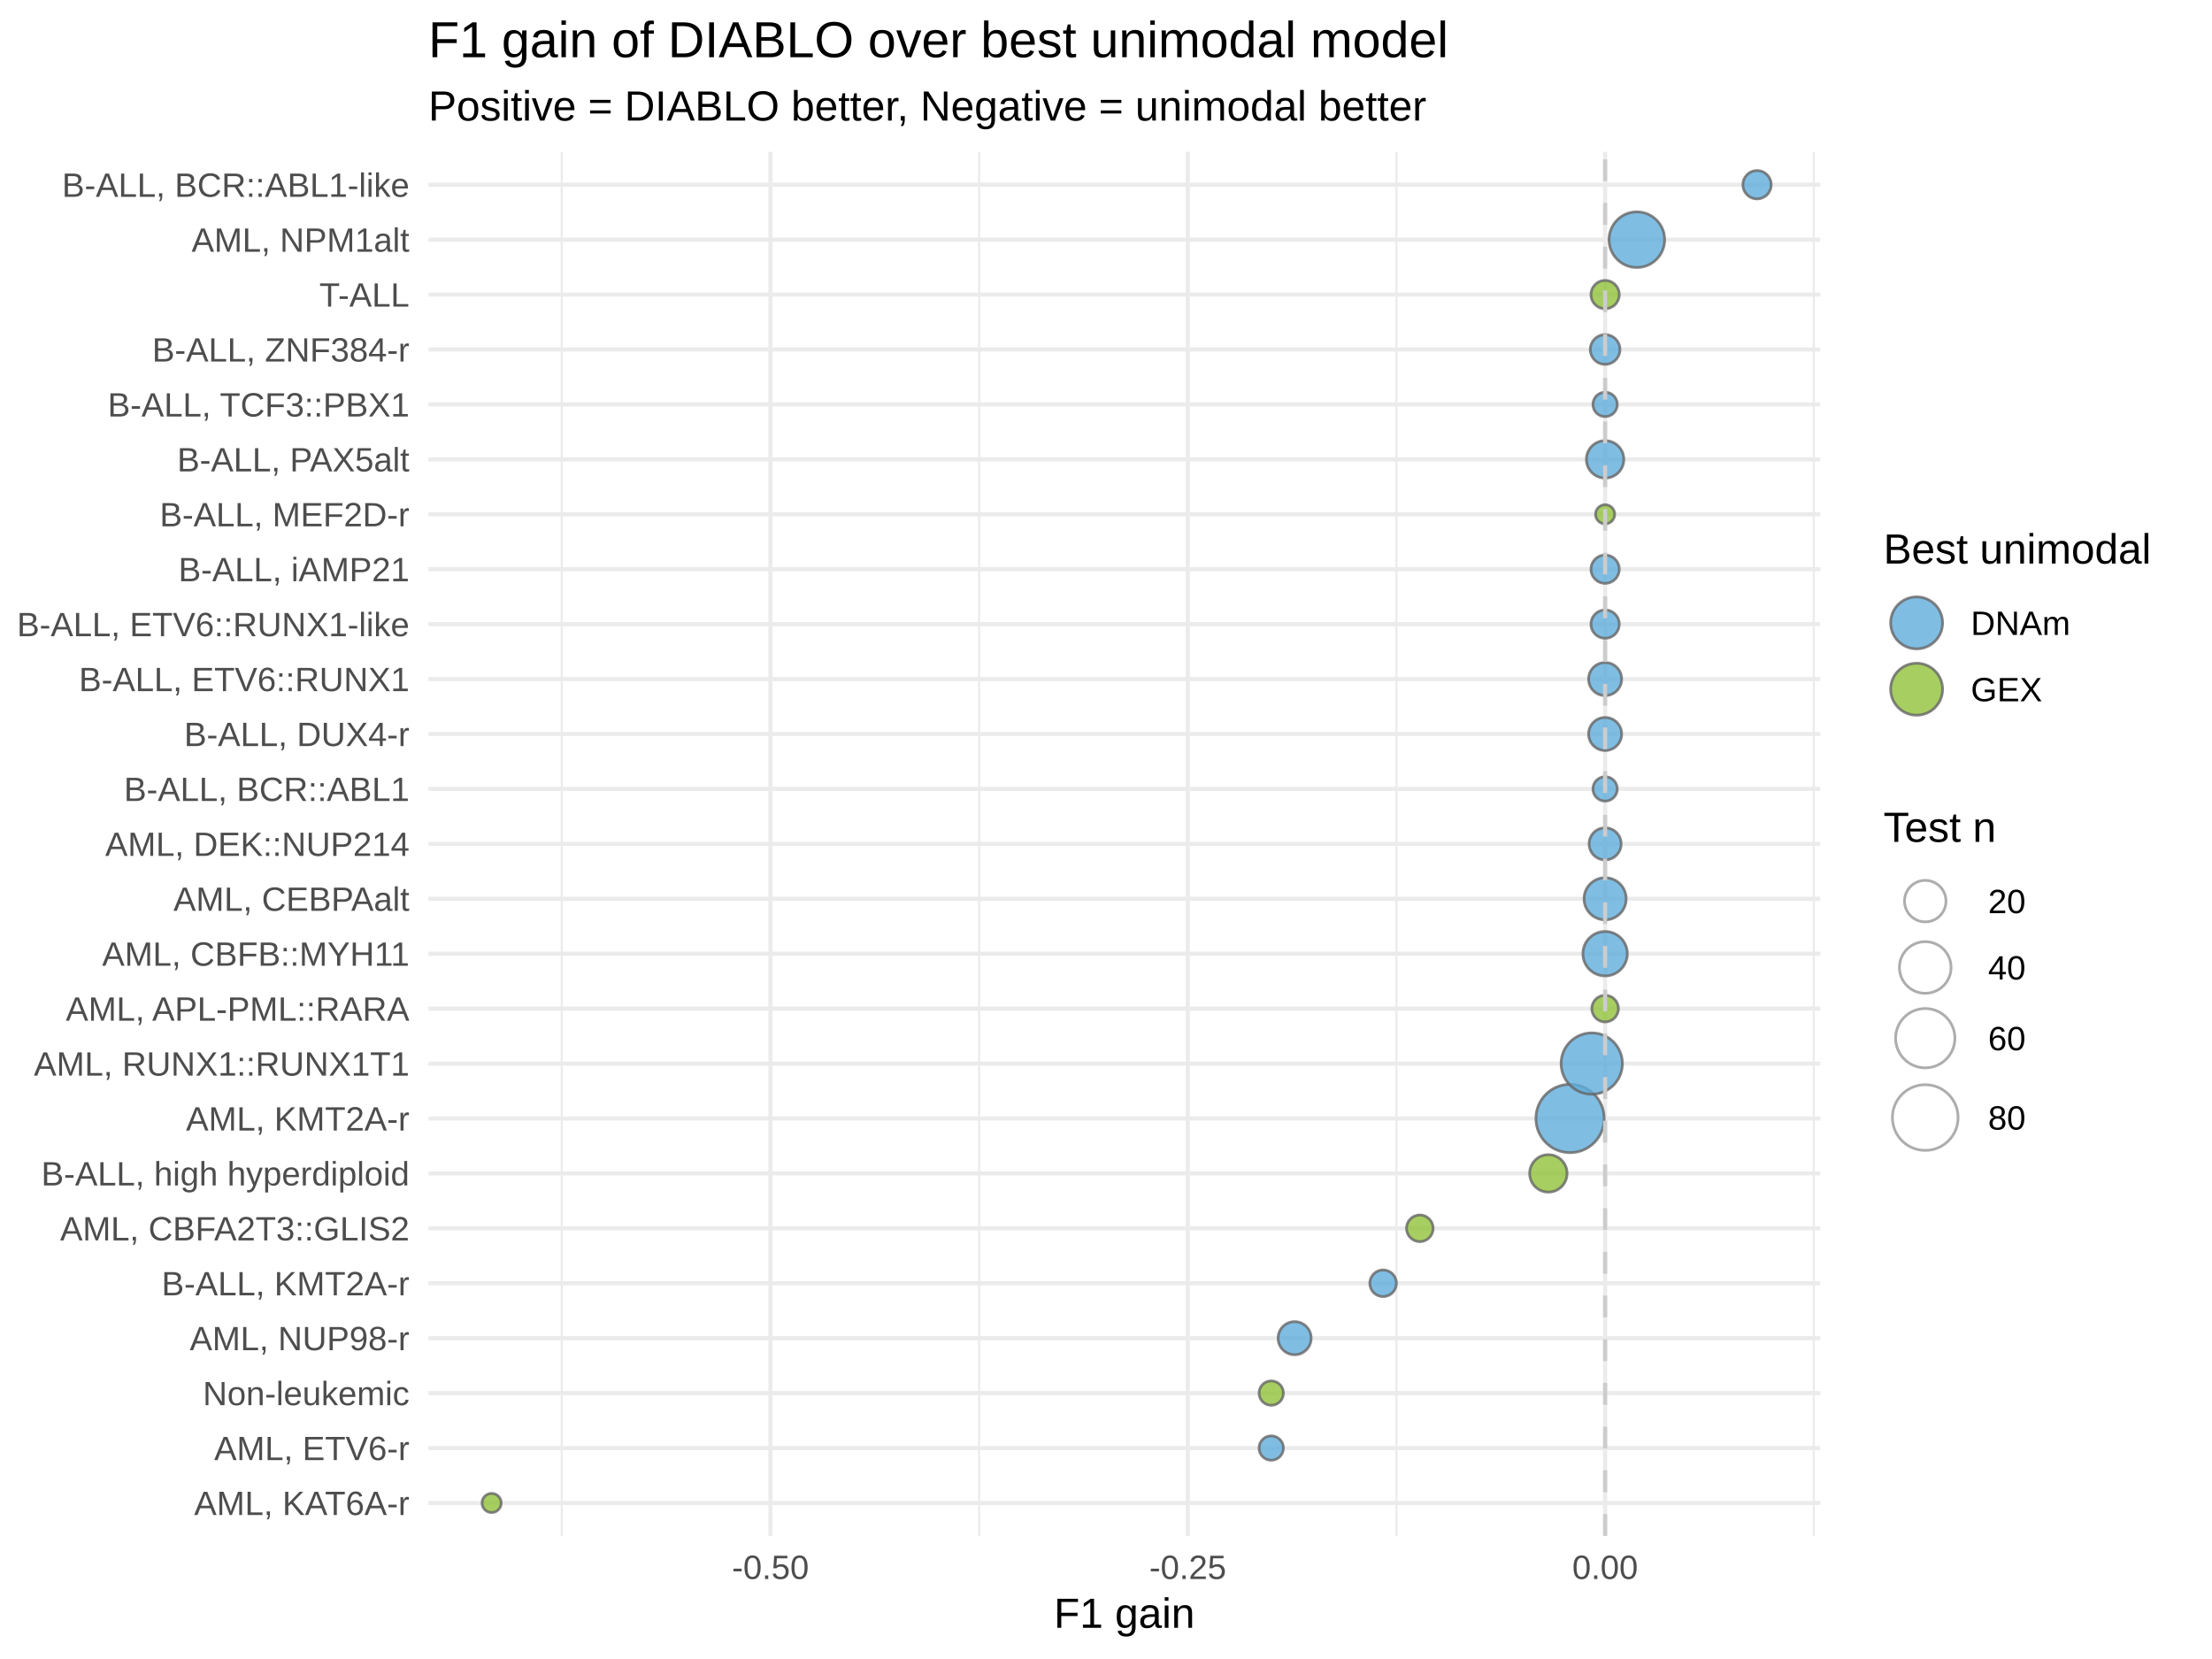
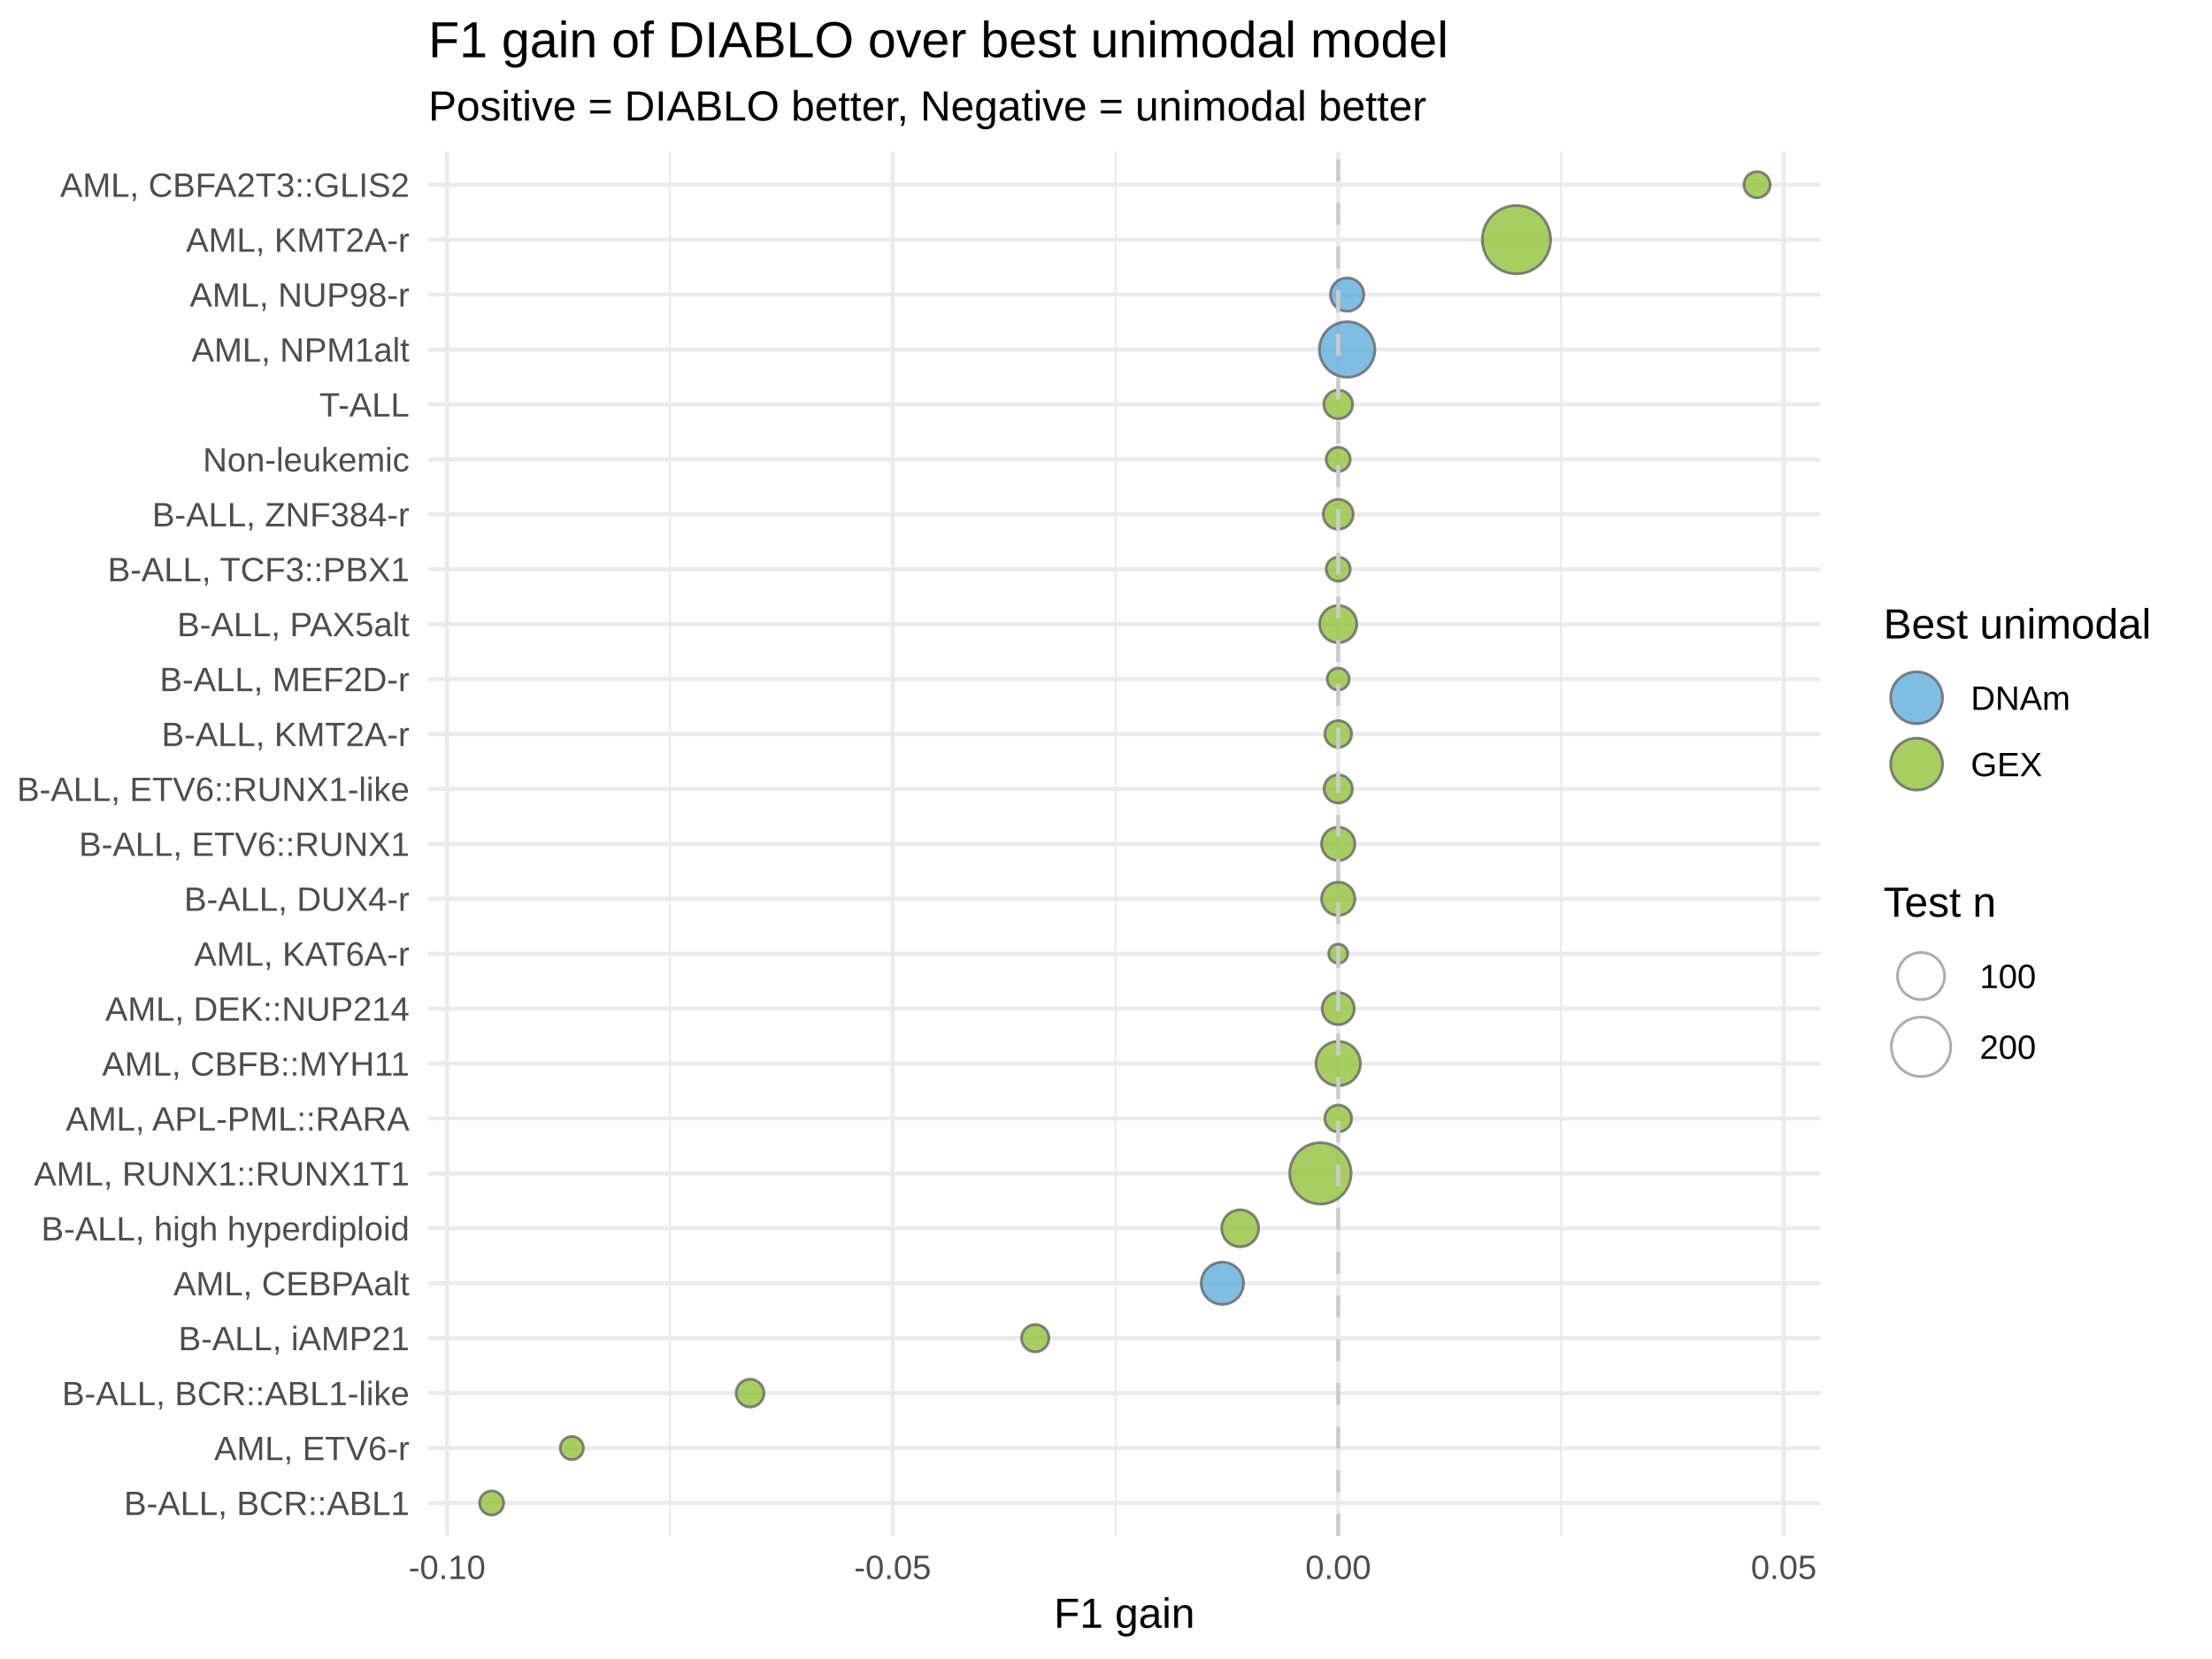
<svg xmlns="http://www.w3.org/2000/svg" class="svglite" width="576.00pt" height="432.00pt" viewBox="0 0 576.00 432.00">
  <defs>
    <style type="text/css">
    .svglite line, .svglite polyline, .svglite polygon, .svglite path, .svglite rect, .svglite circle {
      fill: none;
      stroke: #000000;
      stroke-linecap: round;
      stroke-linejoin: round;
      stroke-miterlimit: 10.00;
    }
    .svglite text {
      white-space: pre;
    }
  </style>
  </defs>
  <rect width="100%" height="100%" style="stroke: none; fill: #FFFFFF;" />
  <defs>
    <clipPath id="cpMC4wMHw1NzYuMDB8MC4wMHw0MzIuMDA=">
      <rect x="0.00" y="0.00" width="576.00" height="432.00" />
    </clipPath>
  </defs>
  <g clip-path="url(#cpMC4wMHw1NzYuMDB8MC4wMHw0MzIuMDA=)">
    <rect x="0.00" y="0.00" width="576.00" height="432.00" style="stroke-width: 1.07; stroke: none; fill: #FFFFFF;" />
  </g>
  <defs>
    <clipPath id="cpMTExLjU1fDQ3NC4wMHwzOS41MnwzOTkuOTU=">
      <rect x="111.55" y="39.52" width="362.45" height="360.43" />
    </clipPath>
  </defs>
  <g clip-path="url(#cpMTExLjU1fDQ3NC4wMHwzOS41MnwzOTkuOTU=)">
-     <polyline points="146.28,399.95 146.28,39.52 " style="stroke-width: 0.53; stroke: #EBEBEB; stroke-linecap: butt;" />
-     <polyline points="254.96,399.95 254.96,39.52 " style="stroke-width: 0.53; stroke: #EBEBEB; stroke-linecap: butt;" />
-     <polyline points="363.63,399.95 363.63,39.52 " style="stroke-width: 0.53; stroke: #EBEBEB; stroke-linecap: butt;" />
-     <polyline points="472.31,399.95 472.31,39.52 " style="stroke-width: 0.53; stroke: #EBEBEB; stroke-linecap: butt;" />
+     <polyline points="174.43,399.95 174.43,39.52 " style="stroke-width: 0.53; stroke: #EBEBEB; stroke-linecap: butt;" />
+     <polyline points="290.46,399.95 290.46,39.52 " style="stroke-width: 0.53; stroke: #EBEBEB; stroke-linecap: butt;" />
+     <polyline points="406.48,399.95 406.48,39.52 " style="stroke-width: 0.53; stroke: #EBEBEB; stroke-linecap: butt;" />
    <polyline points="111.55,391.37 474.00,391.37 " style="stroke-width: 1.07; stroke: #EBEBEB; stroke-linecap: butt;" />
    <polyline points="111.55,377.07 474.00,377.07 " style="stroke-width: 1.07; stroke: #EBEBEB; stroke-linecap: butt;" />
    <polyline points="111.55,362.76 474.00,362.76 " style="stroke-width: 1.07; stroke: #EBEBEB; stroke-linecap: butt;" />
    <polyline points="111.55,348.46 474.00,348.46 " style="stroke-width: 1.07; stroke: #EBEBEB; stroke-linecap: butt;" />
    <polyline points="111.55,334.16 474.00,334.16 " style="stroke-width: 1.07; stroke: #EBEBEB; stroke-linecap: butt;" />
    <polyline points="111.55,319.85 474.00,319.85 " style="stroke-width: 1.07; stroke: #EBEBEB; stroke-linecap: butt;" />
    <polyline points="111.55,305.55 474.00,305.55 " style="stroke-width: 1.07; stroke: #EBEBEB; stroke-linecap: butt;" />
    <polyline points="111.55,291.25 474.00,291.25 " style="stroke-width: 1.07; stroke: #EBEBEB; stroke-linecap: butt;" />
    <polyline points="111.55,276.95 474.00,276.95 " style="stroke-width: 1.07; stroke: #EBEBEB; stroke-linecap: butt;" />
    <polyline points="111.55,262.64 474.00,262.64 " style="stroke-width: 1.07; stroke: #EBEBEB; stroke-linecap: butt;" />
    <polyline points="111.55,248.34 474.00,248.34 " style="stroke-width: 1.07; stroke: #EBEBEB; stroke-linecap: butt;" />
    <polyline points="111.55,234.04 474.00,234.04 " style="stroke-width: 1.07; stroke: #EBEBEB; stroke-linecap: butt;" />
    <polyline points="111.55,219.74 474.00,219.74 " style="stroke-width: 1.07; stroke: #EBEBEB; stroke-linecap: butt;" />
    <polyline points="111.55,205.43 474.00,205.43 " style="stroke-width: 1.07; stroke: #EBEBEB; stroke-linecap: butt;" />
    <polyline points="111.55,191.13 474.00,191.13 " style="stroke-width: 1.07; stroke: #EBEBEB; stroke-linecap: butt;" />
    <polyline points="111.55,176.83 474.00,176.83 " style="stroke-width: 1.07; stroke: #EBEBEB; stroke-linecap: butt;" />
    <polyline points="111.55,162.52 474.00,162.52 " style="stroke-width: 1.07; stroke: #EBEBEB; stroke-linecap: butt;" />
    <polyline points="111.55,148.22 474.00,148.22 " style="stroke-width: 1.07; stroke: #EBEBEB; stroke-linecap: butt;" />
    <polyline points="111.55,133.92 474.00,133.92 " style="stroke-width: 1.07; stroke: #EBEBEB; stroke-linecap: butt;" />
    <polyline points="111.55,119.62 474.00,119.62 " style="stroke-width: 1.07; stroke: #EBEBEB; stroke-linecap: butt;" />
    <polyline points="111.55,105.31 474.00,105.31 " style="stroke-width: 1.07; stroke: #EBEBEB; stroke-linecap: butt;" />
    <polyline points="111.55,91.01 474.00,91.01 " style="stroke-width: 1.07; stroke: #EBEBEB; stroke-linecap: butt;" />
    <polyline points="111.55,76.71 474.00,76.71 " style="stroke-width: 1.07; stroke: #EBEBEB; stroke-linecap: butt;" />
    <polyline points="111.55,62.41 474.00,62.41 " style="stroke-width: 1.07; stroke: #EBEBEB; stroke-linecap: butt;" />
    <polyline points="111.55,48.10 474.00,48.10 " style="stroke-width: 1.07; stroke: #EBEBEB; stroke-linecap: butt;" />
-     <polyline points="200.62,399.95 200.62,39.52 " style="stroke-width: 1.07; stroke: #EBEBEB; stroke-linecap: butt;" />
-     <polyline points="309.30,399.95 309.30,39.52 " style="stroke-width: 1.07; stroke: #EBEBEB; stroke-linecap: butt;" />
-     <polyline points="417.97,399.95 417.97,39.52 " style="stroke-width: 1.07; stroke: #EBEBEB; stroke-linecap: butt;" />
-     <circle cx="417.97" cy="262.64" r="3.46" style="stroke-width: 0.71; stroke: #666666; stroke-opacity: 0.80; fill: #90C23A; fill-opacity: 0.80;" />
-     <circle cx="369.72" cy="319.85" r="3.46" style="stroke-width: 0.71; stroke: #666666; stroke-opacity: 0.80; fill: #90C23A; fill-opacity: 0.80;" />
-     <circle cx="417.97" cy="248.34" r="5.78" style="stroke-width: 0.71; stroke: #666666; stroke-opacity: 0.80; fill: #60ACDA; fill-opacity: 0.80;" />
-     <circle cx="417.97" cy="234.04" r="5.48" style="stroke-width: 0.71; stroke: #666666; stroke-opacity: 0.80; fill: #60ACDA; fill-opacity: 0.80;" />
-     <circle cx="417.97" cy="219.74" r="4.17" style="stroke-width: 0.71; stroke: #666666; stroke-opacity: 0.80; fill: #60ACDA; fill-opacity: 0.80;" />
-     <circle cx="331.03" cy="377.07" r="3.17" style="stroke-width: 0.71; stroke: #666666; stroke-opacity: 0.80; fill: #60ACDA; fill-opacity: 0.80;" />
-     <circle cx="128.02" cy="391.37" r="2.49" style="stroke-width: 0.71; stroke: #666666; stroke-opacity: 0.80; fill: #90C23A; fill-opacity: 0.80;" />
-     <circle cx="408.84" cy="291.25" r="8.89" style="stroke-width: 0.71; stroke: #666666; stroke-opacity: 0.80; fill: #60ACDA; fill-opacity: 0.80;" />
-     <circle cx="426.23" cy="62.41" r="7.24" style="stroke-width: 0.71; stroke: #666666; stroke-opacity: 0.80; fill: #60ACDA; fill-opacity: 0.80;" />
-     <circle cx="337.12" cy="348.46" r="4.30" style="stroke-width: 0.71; stroke: #666666; stroke-opacity: 0.80; fill: #60ACDA; fill-opacity: 0.80;" />
-     <circle cx="414.49" cy="276.95" r="7.98" style="stroke-width: 0.71; stroke: #666666; stroke-opacity: 0.80; fill: #60ACDA; fill-opacity: 0.80;" />
-     <circle cx="417.97" cy="205.43" r="3.17" style="stroke-width: 0.71; stroke: #666666; stroke-opacity: 0.80; fill: #60ACDA; fill-opacity: 0.80;" />
-     <circle cx="457.53" cy="48.10" r="3.68" style="stroke-width: 0.71; stroke: #666666; stroke-opacity: 0.80; fill: #60ACDA; fill-opacity: 0.80;" />
-     <circle cx="417.97" cy="191.13" r="4.30" style="stroke-width: 0.71; stroke: #666666; stroke-opacity: 0.80; fill: #60ACDA; fill-opacity: 0.80;" />
-     <circle cx="417.97" cy="176.83" r="4.30" style="stroke-width: 0.71; stroke: #666666; stroke-opacity: 0.80; fill: #60ACDA; fill-opacity: 0.80;" />
-     <circle cx="417.97" cy="162.52" r="3.68" style="stroke-width: 0.71; stroke: #666666; stroke-opacity: 0.80; fill: #60ACDA; fill-opacity: 0.80;" />
-     <circle cx="403.19" cy="305.55" r="4.87" style="stroke-width: 0.71; stroke: #666666; stroke-opacity: 0.80; fill: #90C23A; fill-opacity: 0.80;" />
-     <circle cx="417.97" cy="148.22" r="3.68" style="stroke-width: 0.71; stroke: #666666; stroke-opacity: 0.80; fill: #60ACDA; fill-opacity: 0.80;" />
-     <circle cx="360.16" cy="334.16" r="3.46" style="stroke-width: 0.71; stroke: #666666; stroke-opacity: 0.80; fill: #60ACDA; fill-opacity: 0.80;" />
-     <circle cx="417.97" cy="133.92" r="2.49" style="stroke-width: 0.71; stroke: #666666; stroke-opacity: 0.80; fill: #90C23A; fill-opacity: 0.80;" />
-     <circle cx="417.97" cy="119.62" r="4.87" style="stroke-width: 0.71; stroke: #666666; stroke-opacity: 0.80; fill: #60ACDA; fill-opacity: 0.80;" />
-     <circle cx="417.97" cy="105.31" r="3.17" style="stroke-width: 0.71; stroke: #666666; stroke-opacity: 0.80; fill: #60ACDA; fill-opacity: 0.80;" />
-     <circle cx="417.97" cy="91.01" r="3.86" style="stroke-width: 0.71; stroke: #666666; stroke-opacity: 0.80; fill: #60ACDA; fill-opacity: 0.80;" />
-     <circle cx="331.03" cy="362.76" r="3.17" style="stroke-width: 0.71; stroke: #666666; stroke-opacity: 0.80; fill: #90C23A; fill-opacity: 0.80;" />
-     <circle cx="417.97" cy="76.71" r="3.68" style="stroke-width: 0.71; stroke: #666666; stroke-opacity: 0.80; fill: #90C23A; fill-opacity: 0.80;" />
-     <line x1="417.97" y1="399.95" x2="417.97" y2="39.52" style="stroke-width: 1.07; stroke: #CCCCCC; stroke-dasharray: 5.69,5.69; stroke-linecap: butt;" />
+     <polyline points="116.42,399.95 116.42,39.52 " style="stroke-width: 1.07; stroke: #EBEBEB; stroke-linecap: butt;" />
+     <polyline points="232.44,399.95 232.44,39.52 " style="stroke-width: 1.07; stroke: #EBEBEB; stroke-linecap: butt;" />
+     <polyline points="348.47,399.95 348.47,39.52 " style="stroke-width: 1.07; stroke: #EBEBEB; stroke-linecap: butt;" />
+     <polyline points="464.49,399.95 464.49,39.52 " style="stroke-width: 1.07; stroke: #EBEBEB; stroke-linecap: butt;" />
+     <circle cx="348.47" cy="291.25" r="3.49" style="stroke-width: 0.71; stroke: #666666; stroke-opacity: 0.80; fill: #90C23A; fill-opacity: 0.80;" />
+     <circle cx="457.53" cy="48.10" r="3.41" style="stroke-width: 0.71; stroke: #666666; stroke-opacity: 0.80; fill: #90C23A; fill-opacity: 0.80;" />
+     <circle cx="348.47" cy="276.95" r="5.78" style="stroke-width: 0.71; stroke: #666666; stroke-opacity: 0.80; fill: #90C23A; fill-opacity: 0.80;" />
+     <circle cx="318.30" cy="334.16" r="5.51" style="stroke-width: 0.71; stroke: #666666; stroke-opacity: 0.80; fill: #60ACDA; fill-opacity: 0.80;" />
+     <circle cx="348.47" cy="262.64" r="4.18" style="stroke-width: 0.71; stroke: #666666; stroke-opacity: 0.80; fill: #90C23A; fill-opacity: 0.80;" />
+     <circle cx="148.91" cy="377.07" r="3.02" style="stroke-width: 0.71; stroke: #666666; stroke-opacity: 0.80; fill: #90C23A; fill-opacity: 0.80;" />
+     <circle cx="348.47" cy="248.34" r="2.49" style="stroke-width: 0.71; stroke: #666666; stroke-opacity: 0.80; fill: #90C23A; fill-opacity: 0.80;" />
+     <circle cx="394.88" cy="62.41" r="8.89" style="stroke-width: 0.71; stroke: #666666; stroke-opacity: 0.80; fill: #90C23A; fill-opacity: 0.80;" />
+     <circle cx="350.79" cy="91.01" r="7.23" style="stroke-width: 0.71; stroke: #666666; stroke-opacity: 0.80; fill: #60ACDA; fill-opacity: 0.80;" />
+     <circle cx="350.79" cy="76.71" r="4.34" style="stroke-width: 0.71; stroke: #666666; stroke-opacity: 0.80; fill: #60ACDA; fill-opacity: 0.80;" />
+     <circle cx="343.83" cy="305.55" r="7.99" style="stroke-width: 0.71; stroke: #666666; stroke-opacity: 0.80; fill: #90C23A; fill-opacity: 0.80;" />
+     <circle cx="128.02" cy="391.37" r="3.14" style="stroke-width: 0.71; stroke: #666666; stroke-opacity: 0.80; fill: #90C23A; fill-opacity: 0.80;" />
+     <circle cx="195.32" cy="362.76" r="3.62" style="stroke-width: 0.71; stroke: #666666; stroke-opacity: 0.80; fill: #90C23A; fill-opacity: 0.80;" />
+     <circle cx="348.47" cy="234.04" r="4.34" style="stroke-width: 0.71; stroke: #666666; stroke-opacity: 0.80; fill: #90C23A; fill-opacity: 0.80;" />
+     <circle cx="348.47" cy="219.74" r="4.34" style="stroke-width: 0.71; stroke: #666666; stroke-opacity: 0.80; fill: #90C23A; fill-opacity: 0.80;" />
+     <circle cx="348.47" cy="205.43" r="3.68" style="stroke-width: 0.71; stroke: #666666; stroke-opacity: 0.80; fill: #90C23A; fill-opacity: 0.80;" />
+     <circle cx="322.94" cy="319.85" r="4.81" style="stroke-width: 0.71; stroke: #666666; stroke-opacity: 0.80; fill: #90C23A; fill-opacity: 0.80;" />
+     <circle cx="269.57" cy="348.46" r="3.56" style="stroke-width: 0.71; stroke: #666666; stroke-opacity: 0.80; fill: #90C23A; fill-opacity: 0.80;" />
+     <circle cx="348.47" cy="191.13" r="3.49" style="stroke-width: 0.71; stroke: #666666; stroke-opacity: 0.80; fill: #90C23A; fill-opacity: 0.80;" />
+     <circle cx="348.47" cy="176.83" r="2.87" style="stroke-width: 0.71; stroke: #666666; stroke-opacity: 0.80; fill: #90C23A; fill-opacity: 0.80;" />
+     <circle cx="348.47" cy="162.52" r="4.84" style="stroke-width: 0.71; stroke: #666666; stroke-opacity: 0.80; fill: #90C23A; fill-opacity: 0.80;" />
+     <circle cx="348.47" cy="148.22" r="3.14" style="stroke-width: 0.71; stroke: #666666; stroke-opacity: 0.80; fill: #90C23A; fill-opacity: 0.80;" />
+     <circle cx="348.47" cy="133.92" r="3.90" style="stroke-width: 0.71; stroke: #666666; stroke-opacity: 0.80; fill: #90C23A; fill-opacity: 0.80;" />
+     <circle cx="348.47" cy="119.62" r="3.14" style="stroke-width: 0.71; stroke: #666666; stroke-opacity: 0.80; fill: #90C23A; fill-opacity: 0.80;" />
+     <circle cx="348.47" cy="105.31" r="3.74" style="stroke-width: 0.71; stroke: #666666; stroke-opacity: 0.80; fill: #90C23A; fill-opacity: 0.80;" />
+     <line x1="348.47" y1="399.95" x2="348.47" y2="39.52" style="stroke-width: 1.07; stroke: #CCCCCC; stroke-dasharray: 5.69,5.69; stroke-linecap: butt;" />
  </g>
  <g clip-path="url(#cpMC4wMHw1NzYuMDB8MC4wMHw0MzIuMDA=)">
-     <text x="106.62" y="394.51" text-anchor="end" style="font-size: 8.80px;fill: #4D4D4D; font-family: &quot;Arimo&quot;;" textLength="55.93px" lengthAdjust="spacingAndGlyphs">AML, KAT6A-r</text>
+     <text x="106.62" y="394.51" text-anchor="end" style="font-size: 8.80px;fill: #4D4D4D; font-family: &quot;Arimo&quot;;" textLength="70.47px" lengthAdjust="spacingAndGlyphs">B-ALL, BCR::ABL1</text>
    <text x="106.62" y="380.21" text-anchor="end" style="font-size: 8.80px;fill: #4D4D4D; font-family: &quot;Arimo&quot;;" textLength="49.41px" lengthAdjust="spacingAndGlyphs">AML, ETV6-r</text>
-     <text x="106.62" y="365.91" text-anchor="end" style="font-size: 8.80px;fill: #4D4D4D; font-family: &quot;Arimo&quot;;" textLength="57.30px" lengthAdjust="spacingAndGlyphs">Non-leukemic</text>
-     <text x="106.62" y="351.60" text-anchor="end" style="font-size: 8.80px;fill: #4D4D4D; font-family: &quot;Arimo&quot;;" textLength="57.82px" lengthAdjust="spacingAndGlyphs">AML, NUP98-r</text>
-     <text x="106.62" y="337.30" text-anchor="end" style="font-size: 8.80px;fill: #4D4D4D; font-family: &quot;Arimo&quot;;" textLength="63.46px" lengthAdjust="spacingAndGlyphs">B-ALL, KMT2A-r</text>
-     <text x="106.62" y="323.00" text-anchor="end" style="font-size: 8.80px;fill: #4D4D4D; font-family: &quot;Arimo&quot;;" textLength="87.83px" lengthAdjust="spacingAndGlyphs">AML, CBFA2T3::GLIS2</text>
-     <text x="106.62" y="308.69" text-anchor="end" style="font-size: 8.80px;fill: #4D4D4D; font-family: &quot;Arimo&quot;;" textLength="101.14px" lengthAdjust="spacingAndGlyphs">B-ALL, high hyperdiploid</text>
-     <text x="106.62" y="294.39" text-anchor="end" style="font-size: 8.80px;fill: #4D4D4D; font-family: &quot;Arimo&quot;;" textLength="58.28px" lengthAdjust="spacingAndGlyphs">AML, KMT2A-r</text>
-     <text x="106.62" y="280.09" text-anchor="end" style="font-size: 8.80px;fill: #4D4D4D; font-family: &quot;Arimo&quot;;" textLength="95.04px" lengthAdjust="spacingAndGlyphs">AML, RUNX1::RUNX1T1</text>
-     <text x="106.62" y="265.79" text-anchor="end" style="font-size: 8.80px;fill: #4D4D4D; font-family: &quot;Arimo&quot;;" textLength="86.04px" lengthAdjust="spacingAndGlyphs">AML, APL-PML::RARA</text>
-     <text x="106.62" y="251.48" text-anchor="end" style="font-size: 8.80px;fill: #4D4D4D; font-family: &quot;Arimo&quot;;" textLength="78.66px" lengthAdjust="spacingAndGlyphs">AML, CBFB::MYH11</text>
-     <text x="106.62" y="237.18" text-anchor="end" style="font-size: 8.80px;fill: #4D4D4D; font-family: &quot;Arimo&quot;;" textLength="60.34px" lengthAdjust="spacingAndGlyphs">AML, CEBPAalt</text>
-     <text x="106.62" y="222.88" text-anchor="end" style="font-size: 8.80px;fill: #4D4D4D; font-family: &quot;Arimo&quot;;" textLength="77.85px" lengthAdjust="spacingAndGlyphs">AML, DEK::NUP214</text>
-     <text x="106.62" y="208.58" text-anchor="end" style="font-size: 8.80px;fill: #4D4D4D; font-family: &quot;Arimo&quot;;" textLength="70.47px" lengthAdjust="spacingAndGlyphs">B-ALL, BCR::ABL1</text>
-     <text x="106.62" y="194.27" text-anchor="end" style="font-size: 8.80px;fill: #4D4D4D; font-family: &quot;Arimo&quot;;" textLength="57.54px" lengthAdjust="spacingAndGlyphs">B-ALL, DUX4-r</text>
-     <text x="106.62" y="179.97" text-anchor="end" style="font-size: 8.80px;fill: #4D4D4D; font-family: &quot;Arimo&quot;;" textLength="81.60px" lengthAdjust="spacingAndGlyphs">B-ALL, ETV6::RUNX1</text>
-     <text x="106.62" y="165.67" text-anchor="end" style="font-size: 8.80px;fill: #4D4D4D; font-family: &quot;Arimo&quot;;" textLength="98.63px" lengthAdjust="spacingAndGlyphs">B-ALL, ETV6::RUNX1-like</text>
-     <text x="106.62" y="151.36" text-anchor="end" style="font-size: 8.80px;fill: #4D4D4D; font-family: &quot;Arimo&quot;;" textLength="59.28px" lengthAdjust="spacingAndGlyphs">B-ALL, iAMP21</text>
-     <text x="106.62" y="137.06" text-anchor="end" style="font-size: 8.80px;fill: #4D4D4D; font-family: &quot;Arimo&quot;;" textLength="63.38px" lengthAdjust="spacingAndGlyphs">B-ALL, MEF2D-r</text>
-     <text x="106.62" y="122.76" text-anchor="end" style="font-size: 8.80px;fill: #4D4D4D; font-family: &quot;Arimo&quot;;" textLength="59.54px" lengthAdjust="spacingAndGlyphs">B-ALL, PAX5alt</text>
-     <text x="106.62" y="108.46" text-anchor="end" style="font-size: 8.80px;fill: #4D4D4D; font-family: &quot;Arimo&quot;;" textLength="74.01px" lengthAdjust="spacingAndGlyphs">B-ALL, TCF3::PBX1</text>
-     <text x="106.62" y="94.15" text-anchor="end" style="font-size: 8.80px;fill: #4D4D4D; font-family: &quot;Arimo&quot;;" textLength="65.88px" lengthAdjust="spacingAndGlyphs">B-ALL, ZNF384-r</text>
-     <text x="106.62" y="79.85" text-anchor="end" style="font-size: 8.80px;fill: #4D4D4D; font-family: &quot;Arimo&quot;;" textLength="22.56px" lengthAdjust="spacingAndGlyphs">T-ALL</text>
-     <text x="106.62" y="65.55" text-anchor="end" style="font-size: 8.80px;fill: #4D4D4D; font-family: &quot;Arimo&quot;;" textLength="58.25px" lengthAdjust="spacingAndGlyphs">AML, NPM1alt</text>
-     <text x="106.62" y="51.25" text-anchor="end" style="font-size: 8.80px;fill: #4D4D4D; font-family: &quot;Arimo&quot;;" textLength="87.49px" lengthAdjust="spacingAndGlyphs">B-ALL, BCR::ABL1-like</text>
-     <text x="200.62" y="411.17" text-anchor="middle" style="font-size: 8.80px;fill: #4D4D4D; font-family: &quot;Arimo&quot;;" textLength="20.28px" lengthAdjust="spacingAndGlyphs">-0.50</text>
-     <text x="309.30" y="411.17" text-anchor="middle" style="font-size: 8.80px;fill: #4D4D4D; font-family: &quot;Arimo&quot;;" textLength="20.28px" lengthAdjust="spacingAndGlyphs">-0.25</text>
-     <text x="417.97" y="411.17" text-anchor="middle" style="font-size: 8.80px;fill: #4D4D4D; font-family: &quot;Arimo&quot;;" textLength="17.45px" lengthAdjust="spacingAndGlyphs">0.00</text>
+     <text x="106.62" y="365.91" text-anchor="end" style="font-size: 8.80px;fill: #4D4D4D; font-family: &quot;Arimo&quot;;" textLength="87.49px" lengthAdjust="spacingAndGlyphs">B-ALL, BCR::ABL1-like</text>
+     <text x="106.62" y="351.60" text-anchor="end" style="font-size: 8.80px;fill: #4D4D4D; font-family: &quot;Arimo&quot;;" textLength="59.28px" lengthAdjust="spacingAndGlyphs">B-ALL, iAMP21</text>
+     <text x="106.62" y="337.30" text-anchor="end" style="font-size: 8.80px;fill: #4D4D4D; font-family: &quot;Arimo&quot;;" textLength="60.34px" lengthAdjust="spacingAndGlyphs">AML, CEBPAalt</text>
+     <text x="106.62" y="323.00" text-anchor="end" style="font-size: 8.80px;fill: #4D4D4D; font-family: &quot;Arimo&quot;;" textLength="101.14px" lengthAdjust="spacingAndGlyphs">B-ALL, high hyperdiploid</text>
+     <text x="106.62" y="308.69" text-anchor="end" style="font-size: 8.80px;fill: #4D4D4D; font-family: &quot;Arimo&quot;;" textLength="95.04px" lengthAdjust="spacingAndGlyphs">AML, RUNX1::RUNX1T1</text>
+     <text x="106.62" y="294.39" text-anchor="end" style="font-size: 8.80px;fill: #4D4D4D; font-family: &quot;Arimo&quot;;" textLength="86.04px" lengthAdjust="spacingAndGlyphs">AML, APL-PML::RARA</text>
+     <text x="106.62" y="280.09" text-anchor="end" style="font-size: 8.80px;fill: #4D4D4D; font-family: &quot;Arimo&quot;;" textLength="78.66px" lengthAdjust="spacingAndGlyphs">AML, CBFB::MYH11</text>
+     <text x="106.62" y="265.79" text-anchor="end" style="font-size: 8.80px;fill: #4D4D4D; font-family: &quot;Arimo&quot;;" textLength="77.85px" lengthAdjust="spacingAndGlyphs">AML, DEK::NUP214</text>
+     <text x="106.62" y="251.48" text-anchor="end" style="font-size: 8.80px;fill: #4D4D4D; font-family: &quot;Arimo&quot;;" textLength="55.93px" lengthAdjust="spacingAndGlyphs">AML, KAT6A-r</text>
+     <text x="106.62" y="237.18" text-anchor="end" style="font-size: 8.80px;fill: #4D4D4D; font-family: &quot;Arimo&quot;;" textLength="57.54px" lengthAdjust="spacingAndGlyphs">B-ALL, DUX4-r</text>
+     <text x="106.62" y="222.88" text-anchor="end" style="font-size: 8.80px;fill: #4D4D4D; font-family: &quot;Arimo&quot;;" textLength="81.60px" lengthAdjust="spacingAndGlyphs">B-ALL, ETV6::RUNX1</text>
+     <text x="106.62" y="208.58" text-anchor="end" style="font-size: 8.80px;fill: #4D4D4D; font-family: &quot;Arimo&quot;;" textLength="98.63px" lengthAdjust="spacingAndGlyphs">B-ALL, ETV6::RUNX1-like</text>
+     <text x="106.62" y="194.27" text-anchor="end" style="font-size: 8.80px;fill: #4D4D4D; font-family: &quot;Arimo&quot;;" textLength="63.46px" lengthAdjust="spacingAndGlyphs">B-ALL, KMT2A-r</text>
+     <text x="106.62" y="179.97" text-anchor="end" style="font-size: 8.80px;fill: #4D4D4D; font-family: &quot;Arimo&quot;;" textLength="63.38px" lengthAdjust="spacingAndGlyphs">B-ALL, MEF2D-r</text>
+     <text x="106.62" y="165.67" text-anchor="end" style="font-size: 8.80px;fill: #4D4D4D; font-family: &quot;Arimo&quot;;" textLength="59.54px" lengthAdjust="spacingAndGlyphs">B-ALL, PAX5alt</text>
+     <text x="106.62" y="151.36" text-anchor="end" style="font-size: 8.80px;fill: #4D4D4D; font-family: &quot;Arimo&quot;;" textLength="74.01px" lengthAdjust="spacingAndGlyphs">B-ALL, TCF3::PBX1</text>
+     <text x="106.62" y="137.06" text-anchor="end" style="font-size: 8.80px;fill: #4D4D4D; font-family: &quot;Arimo&quot;;" textLength="65.88px" lengthAdjust="spacingAndGlyphs">B-ALL, ZNF384-r</text>
+     <text x="106.62" y="122.76" text-anchor="end" style="font-size: 8.80px;fill: #4D4D4D; font-family: &quot;Arimo&quot;;" textLength="57.30px" lengthAdjust="spacingAndGlyphs">Non-leukemic</text>
+     <text x="106.62" y="108.46" text-anchor="end" style="font-size: 8.80px;fill: #4D4D4D; font-family: &quot;Arimo&quot;;" textLength="22.56px" lengthAdjust="spacingAndGlyphs">T-ALL</text>
+     <text x="106.62" y="94.15" text-anchor="end" style="font-size: 8.80px;fill: #4D4D4D; font-family: &quot;Arimo&quot;;" textLength="58.25px" lengthAdjust="spacingAndGlyphs">AML, NPM1alt</text>
+     <text x="106.62" y="79.85" text-anchor="end" style="font-size: 8.80px;fill: #4D4D4D; font-family: &quot;Arimo&quot;;" textLength="57.82px" lengthAdjust="spacingAndGlyphs">AML, NUP98-r</text>
+     <text x="106.62" y="65.55" text-anchor="end" style="font-size: 8.80px;fill: #4D4D4D; font-family: &quot;Arimo&quot;;" textLength="58.28px" lengthAdjust="spacingAndGlyphs">AML, KMT2A-r</text>
+     <text x="106.62" y="51.25" text-anchor="end" style="font-size: 8.80px;fill: #4D4D4D; font-family: &quot;Arimo&quot;;" textLength="87.83px" lengthAdjust="spacingAndGlyphs">AML, CBFA2T3::GLIS2</text>
+     <text x="116.42" y="411.17" text-anchor="middle" style="font-size: 8.80px;fill: #4D4D4D; font-family: &quot;Arimo&quot;;" textLength="20.28px" lengthAdjust="spacingAndGlyphs">-0.10</text>
+     <text x="232.44" y="411.17" text-anchor="middle" style="font-size: 8.80px;fill: #4D4D4D; font-family: &quot;Arimo&quot;;" textLength="20.28px" lengthAdjust="spacingAndGlyphs">-0.05</text>
+     <text x="348.47" y="411.17" text-anchor="middle" style="font-size: 8.80px;fill: #4D4D4D; font-family: &quot;Arimo&quot;;" textLength="17.45px" lengthAdjust="spacingAndGlyphs">0.00</text>
+     <text x="464.49" y="411.17" text-anchor="middle" style="font-size: 8.80px;fill: #4D4D4D; font-family: &quot;Arimo&quot;;" textLength="17.45px" lengthAdjust="spacingAndGlyphs">0.05</text>
    <text x="292.78" y="423.88" text-anchor="middle" style="font-size: 11.00px; font-family: &quot;Arimo&quot;;" textLength="37.43px" lengthAdjust="spacingAndGlyphs">F1 gain</text>
-     <text x="490.44" y="146.75" style="font-size: 11.00px; font-family: &quot;Arimo&quot;;" textLength="74.60px" lengthAdjust="spacingAndGlyphs">Best unimodal</text>
-     <circle cx="499.08" cy="162.19" r="6.76" style="stroke-width: 0.71; stroke: #666666; stroke-opacity: 0.80; fill: #60ACDA; fill-opacity: 0.80;" />
-     <circle cx="499.08" cy="179.47" r="6.76" style="stroke-width: 0.71; stroke: #666666; stroke-opacity: 0.80; fill: #90C23A; fill-opacity: 0.80;" />
-     <text x="513.20" y="165.33" style="font-size: 8.80px; font-family: &quot;Arimo&quot;;" textLength="26.96px" lengthAdjust="spacingAndGlyphs">DNAm</text>
-     <text x="513.20" y="182.61" style="font-size: 8.80px; font-family: &quot;Arimo&quot;;" textLength="16.44px" lengthAdjust="spacingAndGlyphs">GEX</text>
-     <text x="490.44" y="219.21" style="font-size: 11.00px; font-family: &quot;Arimo&quot;;" textLength="31.22px" lengthAdjust="spacingAndGlyphs">Test n</text>
-     <circle cx="501.33" cy="234.65" r="5.40" style="stroke-width: 0.71; stroke: #999999; stroke-opacity: 0.80;" />
-     <circle cx="501.33" cy="251.93" r="6.72" style="stroke-width: 0.71; stroke: #999999; stroke-opacity: 0.80;" />
-     <circle cx="501.33" cy="270.34" r="7.72" style="stroke-width: 0.71; stroke: #999999; stroke-opacity: 0.80;" />
-     <circle cx="501.33" cy="291.01" r="8.55" style="stroke-width: 0.71; stroke: #999999; stroke-opacity: 0.80;" />
-     <text x="517.69" y="237.79" style="font-size: 8.80px; font-family: &quot;Arimo&quot;;" textLength="10.07px" lengthAdjust="spacingAndGlyphs">20</text>
-     <text x="517.69" y="255.07" style="font-size: 8.80px; font-family: &quot;Arimo&quot;;" textLength="10.07px" lengthAdjust="spacingAndGlyphs">40</text>
-     <text x="517.69" y="273.49" style="font-size: 8.80px; font-family: &quot;Arimo&quot;;" textLength="10.07px" lengthAdjust="spacingAndGlyphs">60</text>
-     <text x="517.69" y="294.15" style="font-size: 8.80px; font-family: &quot;Arimo&quot;;" textLength="10.07px" lengthAdjust="spacingAndGlyphs">80</text>
+     <text x="490.44" y="166.26" style="font-size: 11.00px; font-family: &quot;Arimo&quot;;" textLength="74.60px" lengthAdjust="spacingAndGlyphs">Best unimodal</text>
+     <circle cx="499.08" cy="181.70" r="6.76" style="stroke-width: 0.71; stroke: #666666; stroke-opacity: 0.80; fill: #60ACDA; fill-opacity: 0.80;" />
+     <circle cx="499.08" cy="198.98" r="6.76" style="stroke-width: 0.71; stroke: #666666; stroke-opacity: 0.80; fill: #90C23A; fill-opacity: 0.80;" />
+     <text x="513.20" y="184.84" style="font-size: 8.80px; font-family: &quot;Arimo&quot;;" textLength="26.96px" lengthAdjust="spacingAndGlyphs">DNAm</text>
+     <text x="513.20" y="202.12" style="font-size: 8.80px; font-family: &quot;Arimo&quot;;" textLength="16.44px" lengthAdjust="spacingAndGlyphs">GEX</text>
+     <text x="490.44" y="238.71" style="font-size: 11.00px; font-family: &quot;Arimo&quot;;" textLength="31.22px" lengthAdjust="spacingAndGlyphs">Test n</text>
+     <circle cx="500.24" cy="254.16" r="6.13" style="stroke-width: 0.71; stroke: #999999; stroke-opacity: 0.80;" />
+     <circle cx="500.24" cy="272.59" r="7.73" style="stroke-width: 0.71; stroke: #999999; stroke-opacity: 0.80;" />
+     <text x="515.51" y="257.30" style="font-size: 8.80px; font-family: &quot;Arimo&quot;;" textLength="15.10px" lengthAdjust="spacingAndGlyphs">100</text>
+     <text x="515.51" y="275.73" style="font-size: 8.80px; font-family: &quot;Arimo&quot;;" textLength="15.10px" lengthAdjust="spacingAndGlyphs">200</text>
    <text x="111.55" y="31.40" style="font-size: 11.00px; font-family: &quot;Arimo&quot;;" textLength="274.44px" lengthAdjust="spacingAndGlyphs">Positive = DIABLO better, Negative = unimodal better</text>
    <text x="111.55" y="14.90" style="font-size: 13.20px; font-family: &quot;Arimo&quot;;" textLength="278.63px" lengthAdjust="spacingAndGlyphs">F1 gain of DIABLO over best unimodal model</text>
  </g>
</svg>
